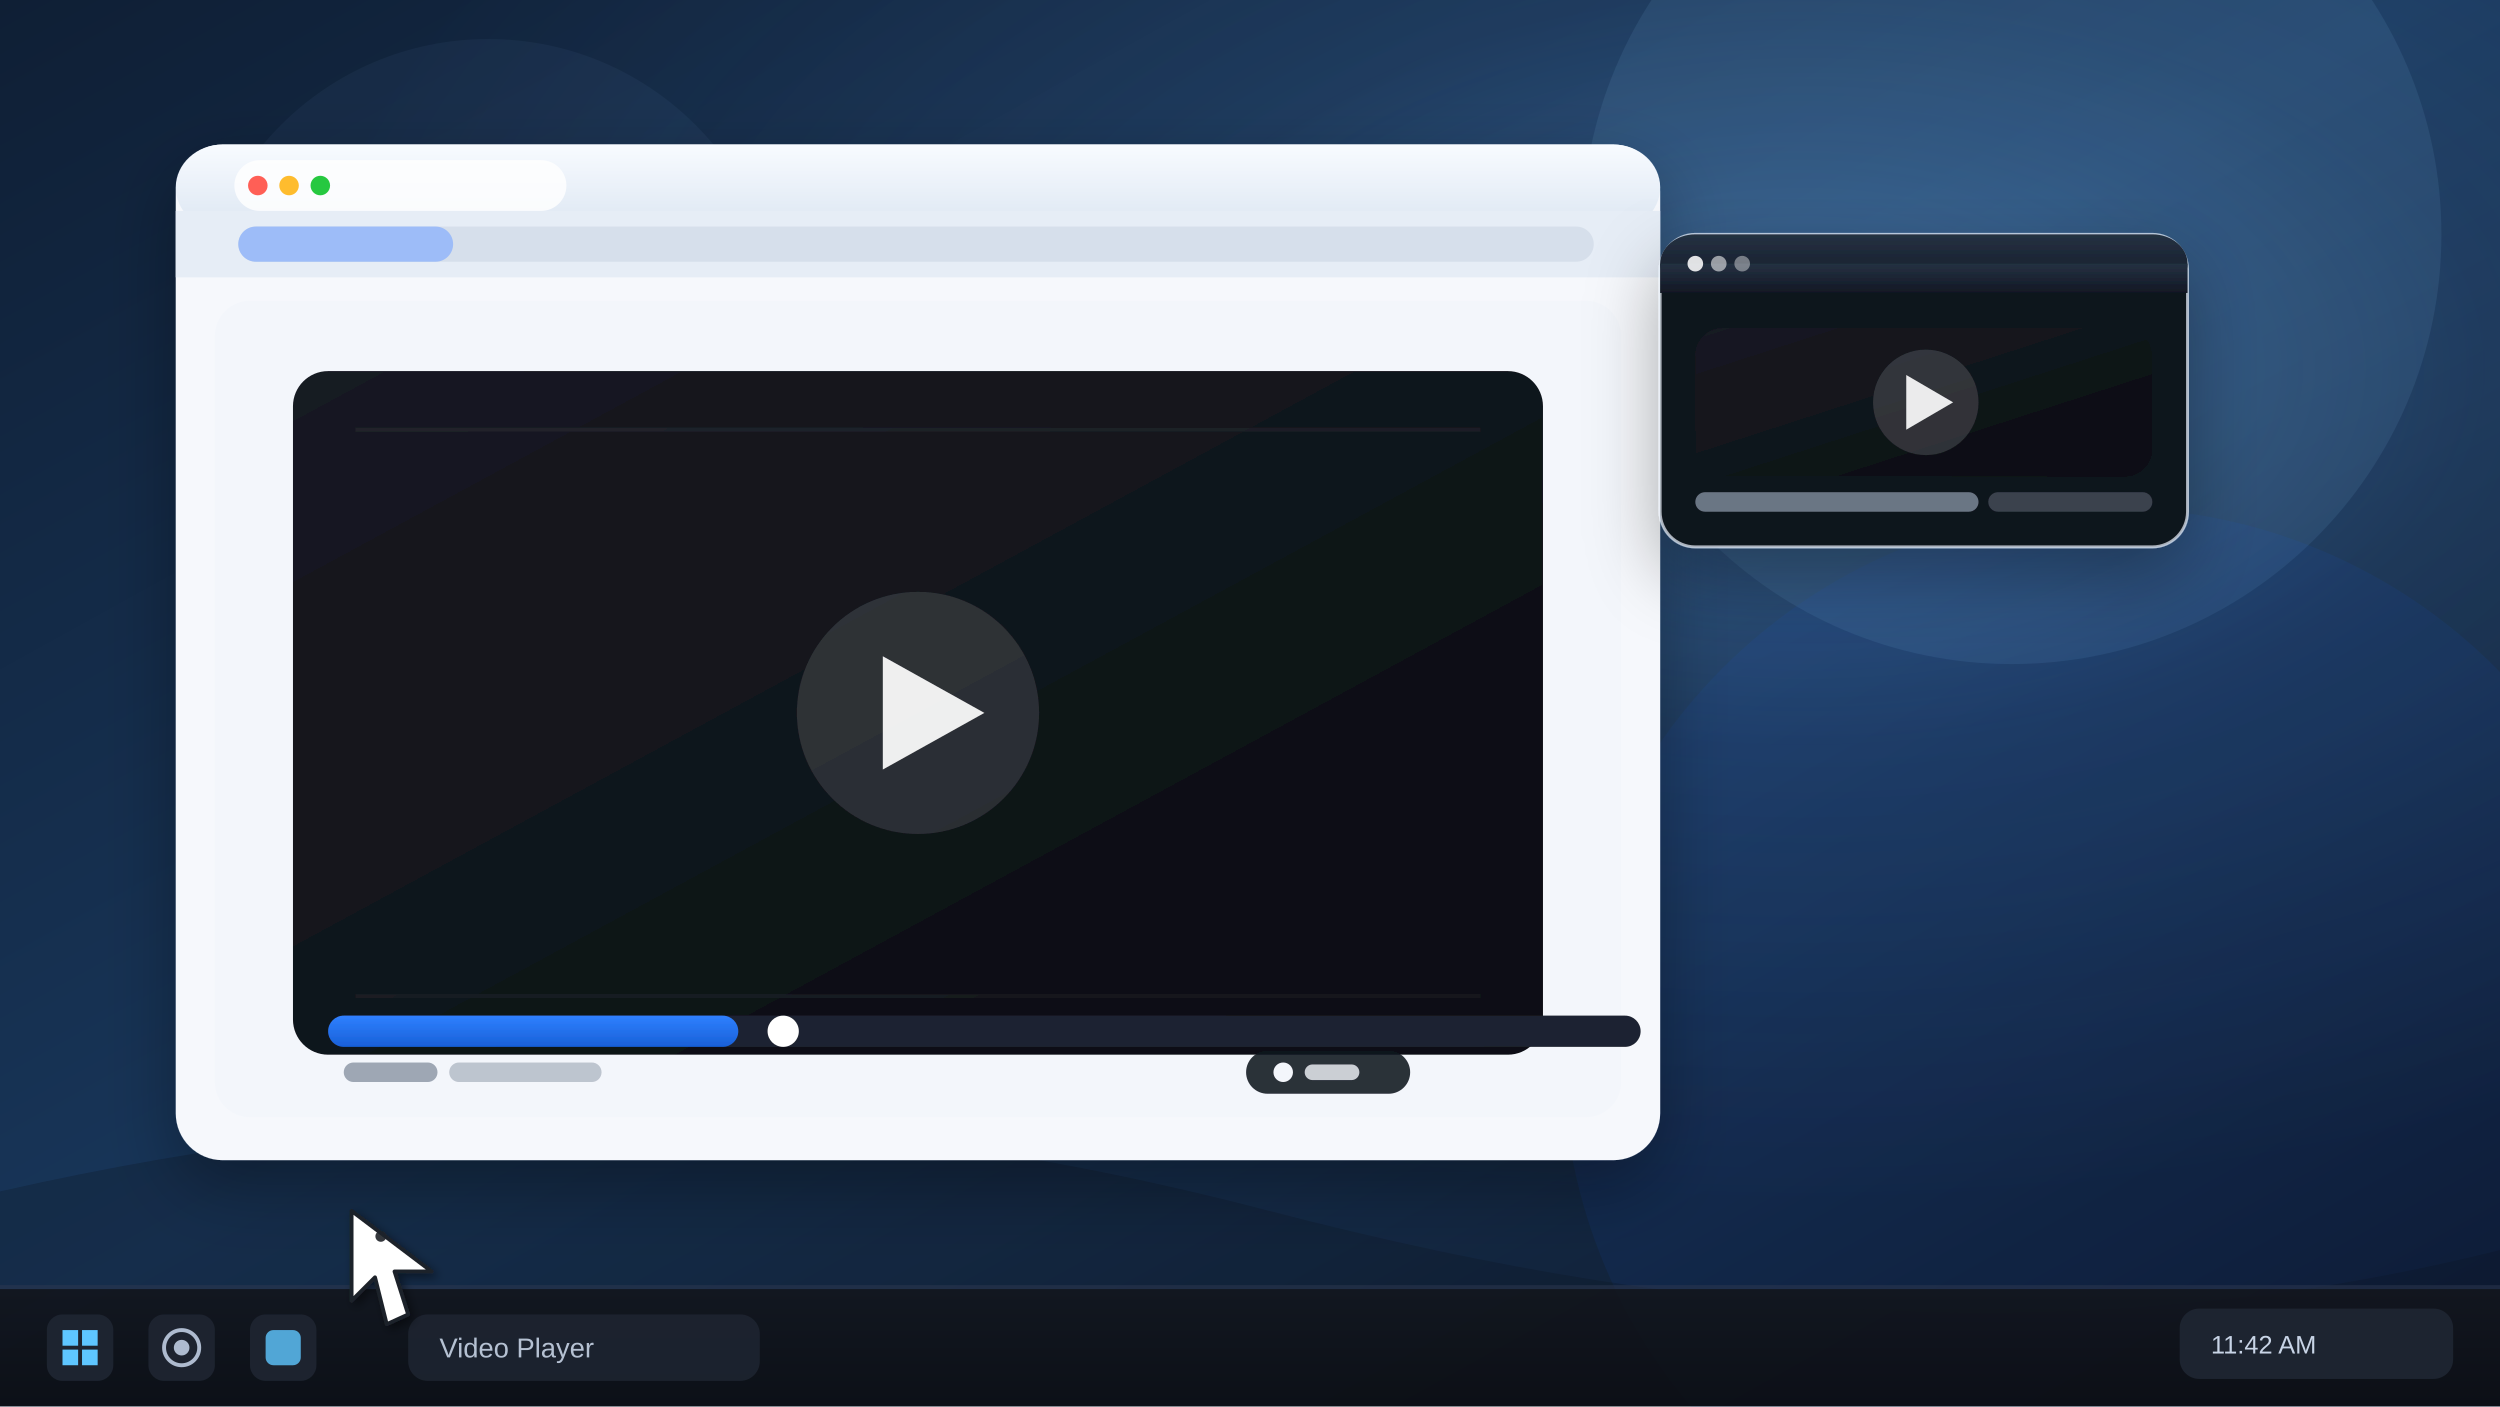
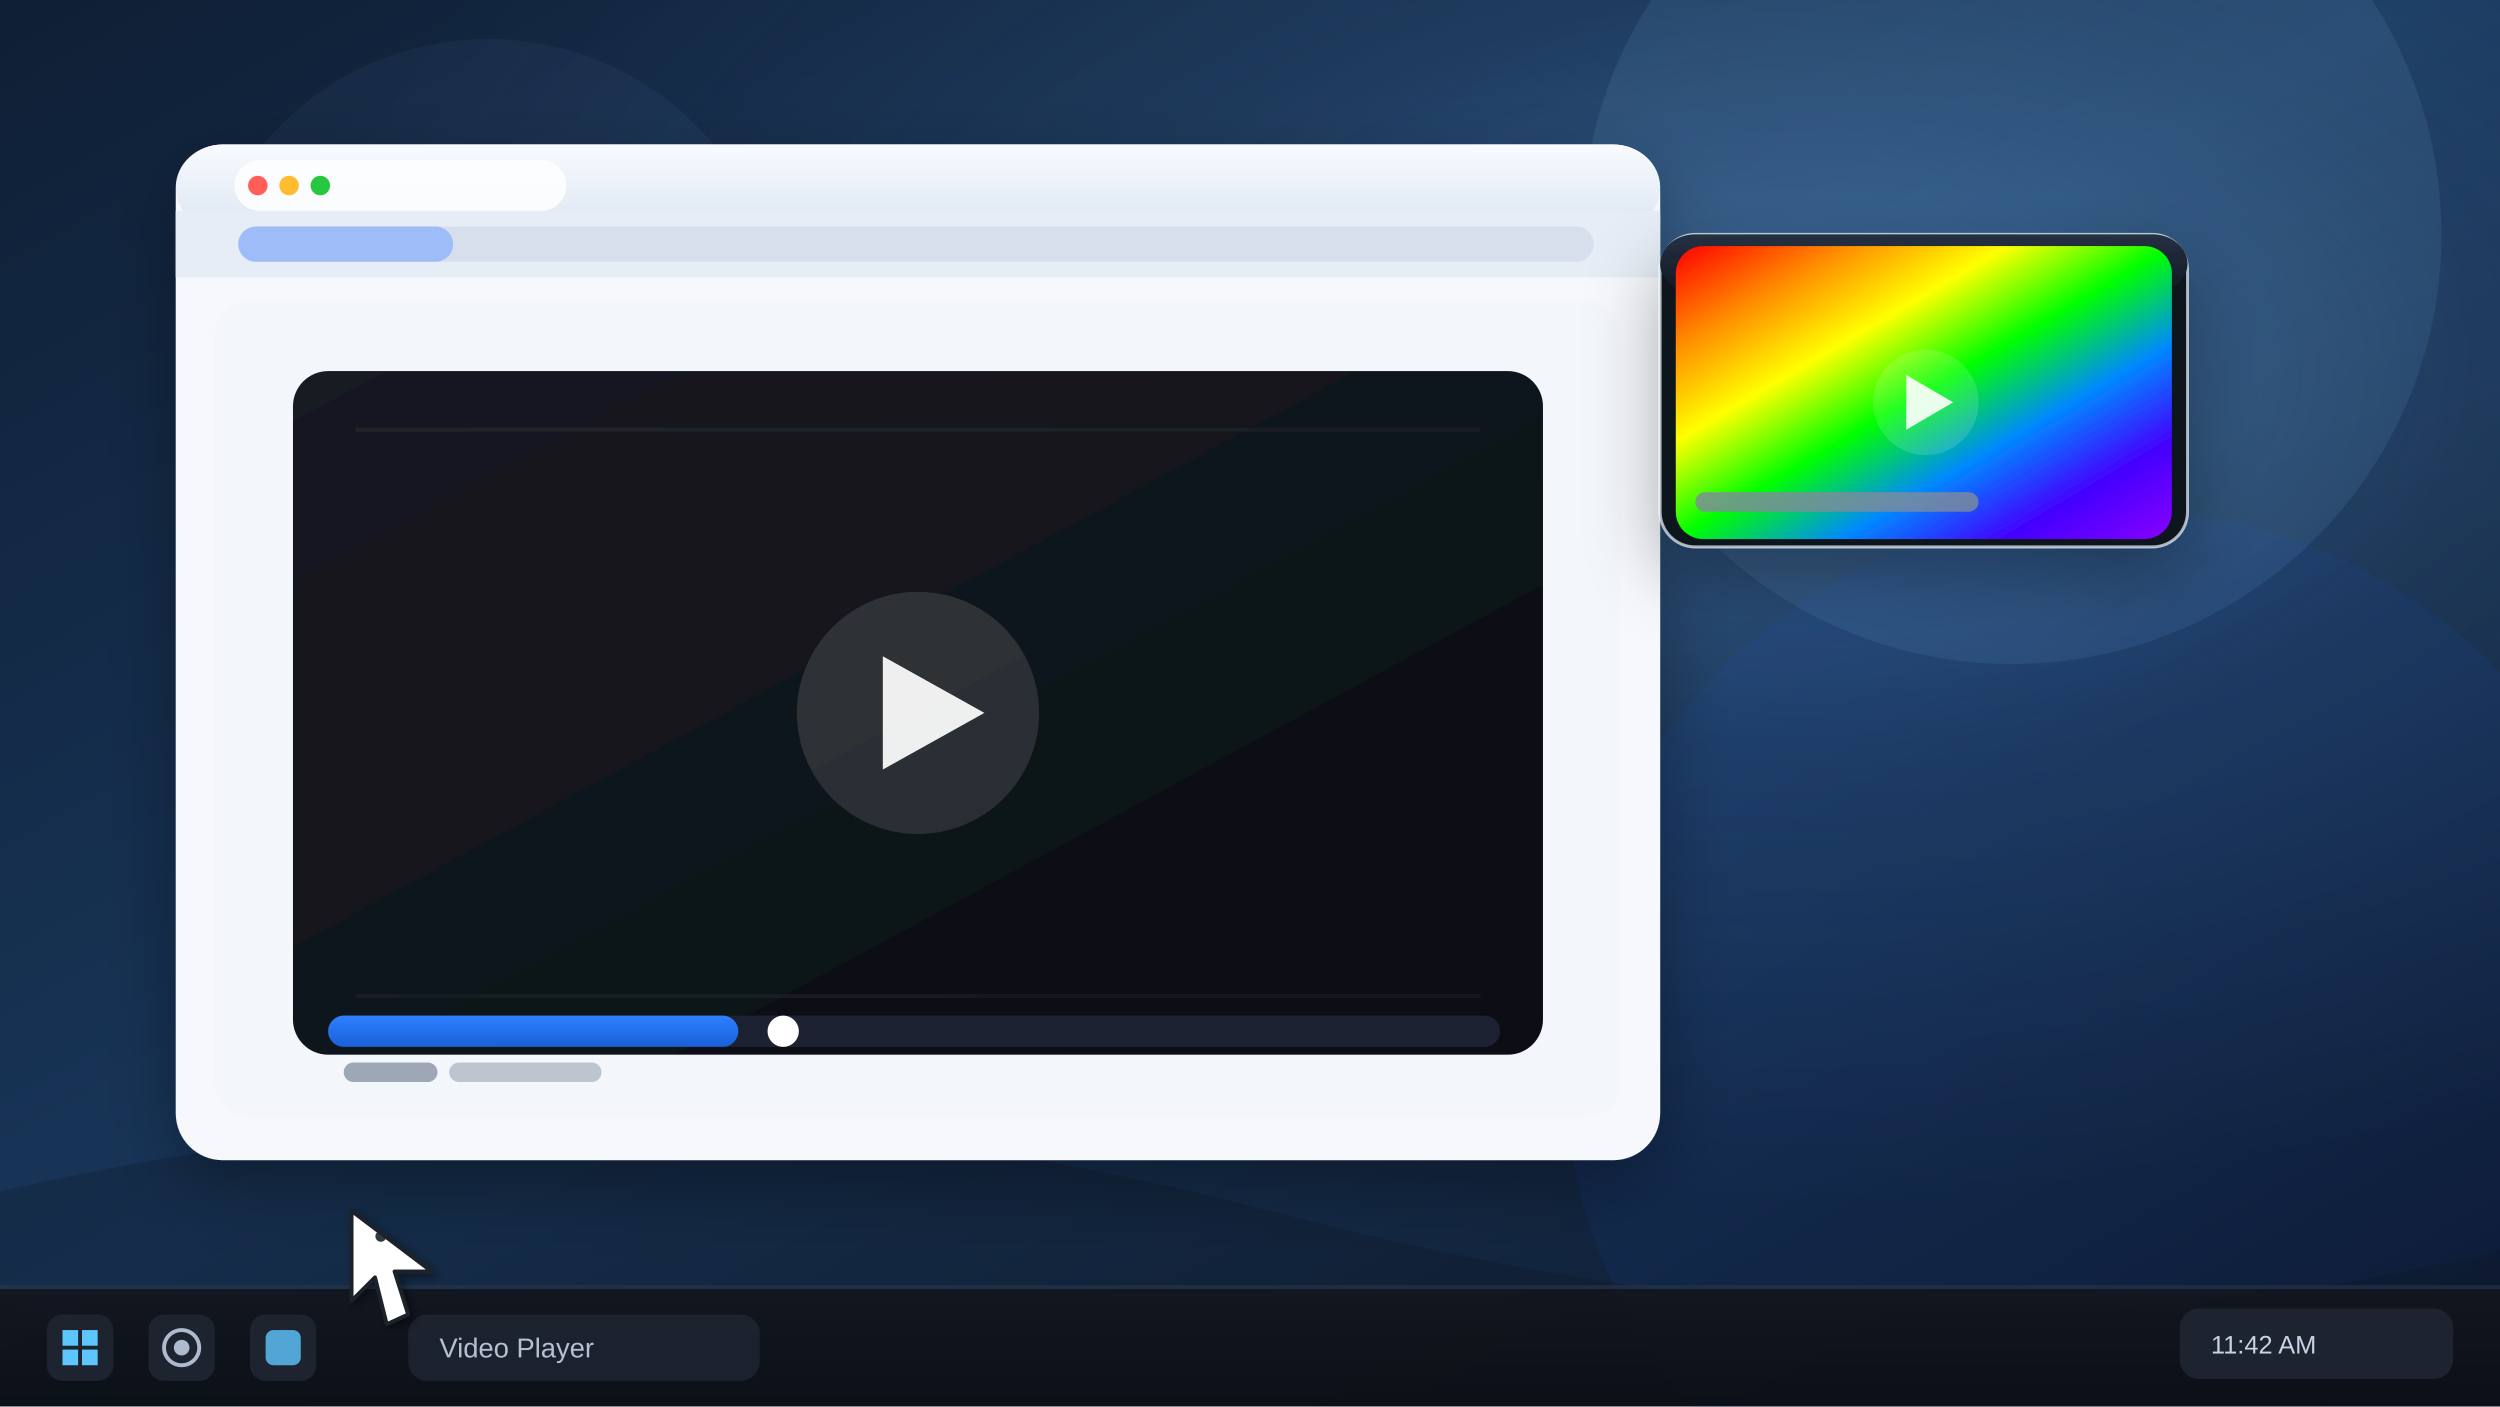
- <svg xmlns="http://www.w3.org/2000/svg" width="1280" height="720" viewBox="0 0 1280 720" role="img" aria-label="Windows desktop with a PiP window that jumps away from the cursor">
+ <svg xmlns="http://www.w3.org/2000/svg" width="1280" height="720" viewBox="0 0 1280 720">
  <defs>
    <linearGradient id="desktopBg" x1="0" y1="0" x2="1" y2="1">
      <stop offset="0%" stop-color="#0f1f35" />
      <stop offset="48%" stop-color="#18365a" />
      <stop offset="100%" stop-color="#0d1626" />
    </linearGradient>
    <radialGradient id="desktopGlow" cx="72%" cy="26%" r="60%">
      <stop offset="0%" stop-color="#77b8ff" stop-opacity=".32" />
      <stop offset="45%" stop-color="#77b8ff" stop-opacity=".10" />
      <stop offset="100%" stop-color="#77b8ff" stop-opacity="0" />
    </radialGradient>
    <linearGradient id="taskbarBg" x1="0" y1="0" x2="0" y2="1">
      <stop offset="0%" stop-color="#12161e" />
      <stop offset="100%" stop-color="#0c0f15" />
    </linearGradient>
    <linearGradient id="titleBarLight" x1="0" y1="0" x2="0" y2="1">
      <stop offset="0%" stop-color="#f8fbff" />
      <stop offset="100%" stop-color="#dce6f2" />
    </linearGradient>
    <linearGradient id="titleBarDark" x1="0" y1="0" x2="0" y2="1">
      <stop offset="0%" stop-color="#233041" />
      <stop offset="100%" stop-color="#151d2a" />
    </linearGradient>
    <linearGradient id="videoBg" x1="0" y1="0" x2="1" y2="1">
      <stop offset="0%" stop-color="#171a22" />
      <stop offset="100%" stop-color="#0a0d12" />
+     </linearGradient>
+     <linearGradient id="videoBg1" x1="0" y1="0" x2="1" y2="1">
+       <stop offset="0%" stop-color="#ff0000" />
+       <stop offset="16.67%" stop-color="#ff8800" />
+       <stop offset="33.33%" stop-color="#ffff00" />
+       <stop offset="50%" stop-color="#00ff00" />
+       <stop offset="66.67%" stop-color="#0088ff" />
+       <stop offset="83.33%" stop-color="#4400ff" />
+       <stop offset="100%" stop-color="#8800ff" />
    </linearGradient>
    <linearGradient id="playerStrip" x1="0" y1="0" x2="0" y2="1">
      <stop offset="0%" stop-color="#2f80ff" />
      <stop offset="100%" stop-color="#1860d8" />
    </linearGradient>
    <linearGradient id="pipBar" x1="0" y1="0" x2="0" y2="1">
      <stop offset="0%" stop-color="#253142" />
      <stop offset="100%" stop-color="#111824" />
    </linearGradient>
    <filter id="shadow" x="-20%" y="-20%" width="160%" height="160%">
      <feDropShadow dx="0" dy="14" stdDeviation="18" flood-color="#000000" flood-opacity=".32" />
    </filter>
    <filter id="cursorShadow" x="-40%" y="-40%" width="180%" height="180%">
      <feDropShadow dx="2" dy="2" stdDeviation="2.5" flood-color="#000000" flood-opacity=".45" />
    </filter>
  </defs>
  <rect width="1280" height="720" fill="url(#desktopBg)" />
  <rect width="1280" height="720" fill="url(#desktopGlow)" />
  <circle cx="1030" cy="120" r="220" fill="#8fd0ff" opacity=".09" />
  <circle cx="250" cy="170" r="150" fill="#9bc6ff" opacity=".05" />
  <circle cx="1080" cy="540" r="280" fill="#0a5cff" opacity=".07" />
  <path d="M0 610 C220 560, 420 560, 650 620 S1080 690, 1280 640 L1280 720 L0 720 Z" fill="#0a1220" opacity=".26" />
  <g id="browser-window" filter="url(#shadow)">
    <rect x="90" y="74" width="760" height="520" rx="24" fill="#f6f8fc" />
    <rect x="90" y="74" width="760" height="44" rx="24" fill="url(#titleBarLight)" />
    <rect x="90" y="108" width="760" height="34" fill="#e6edf6" />
    <rect x="120" y="82" width="170" height="26" rx="13" fill="#ffffff" opacity=".82" />
    <circle cx="132" cy="95" r="5" fill="#ff5f57" />
    <circle cx="148" cy="95" r="5" fill="#febc2e" />
    <circle cx="164" cy="95" r="5" fill="#28c840" />
    <rect x="122" y="116" width="694" height="18" rx="9" fill="#d6dfeb" />
    <rect x="122" y="116" width="110" height="18" rx="9" fill="#9dbcf8" />
    <rect x="110" y="154" width="720" height="418" rx="18" fill="#f3f6fb" />
    <rect x="150" y="190" width="640" height="350" rx="18" fill="url(#videoBg)" />
    <path d="M182 220 H758" stroke="#ffffff" stroke-opacity=".05" stroke-width="2" />
    <path d="M182 510 H758" stroke="#ffffff" stroke-opacity=".04" stroke-width="2" />
    <circle cx="470" cy="365" r="62" fill="#ffffff" opacity=".12" />
    <polygon points="452,336 452,394 504,365" fill="#ffffff" opacity=".92" />
-     <rect x="168" y="520" width="672" height="16" rx="8" fill="#1f2430" />
+     <rect x="168" y="520" width="600" height="16" rx="8" fill="#1f2430" />
    <rect x="168" y="520" width="210" height="16" rx="8" fill="url(#playerStrip)" />
    <circle cx="401" cy="528" r="8" fill="#ffffff" />
    <rect x="176" y="544" width="48" height="10" rx="5" fill="#8893a3" opacity=".8" />
    <rect x="230" y="544" width="78" height="10" rx="5" fill="#8893a3" opacity=".5" />
-     <rect x="638" y="538" width="84" height="22" rx="11" fill="#10151f" opacity=".88" />
    <circle cx="657" cy="549" r="5" fill="#f3f6fb" />
    <rect x="668" y="545" width="28" height="8" rx="4" fill="#f3f6fb" opacity=".8" />
  </g>
  <g id="pip-window" transform="translate(850 120)" filter="url(#shadow)">
-     <animateTransform attributeName="transform" type="translate" dur="8s" repeatCount="indefinite" values="170,150; 170,150; 850,120; 850,120; 400,300; 400,300; 700,450; 700,450; 170,150" keyTimes="0; 0.24; 0.25; 0.49; 0.50; 0.74; 0.75; 0.99; 1" />
+     <animateTransform attributeName="transform" type="translate" dur="6s" repeatCount="indefinite" values="170,150; 170,150; 850,120; 850,120; 400,300; 400,300; 700,450; 700,450; 700,450; 700,450; 700,450" keyTimes="0; 0.14; 0.15; 0.30; 0.31; 0.45; 0.46; 0.60; 0.61; 0.84; 1">
+   </animateTransform>
+     <animate attributeName="opacity" dur="6s" repeatCount="indefinite" values="1;1;1;1;1;1;1;1;1;0.1;1" keyTimes="0; 0.14; 0.15; 0.30; 0.31; 0.45; 0.46; 0.60; 0.61; 0.84; 1">
+   </animate>
    <rect x="0" y="0" width="270" height="160" rx="18" fill="#10161e" stroke="#ecf3fb" stroke-opacity=".7" stroke-width="1.5" />
    <rect x="0" y="0" width="270" height="30" rx="18" fill="url(#pipBar)" />
-     <rect x="0" y="15" width="270" height="15" fill="url(#pipBar)" />
-     <circle cx="18" cy="15" r="4" fill="#ffffff" opacity=".86" />
-     <circle cx="30" cy="15" r="4" fill="#ffffff" opacity=".55" />
-     <circle cx="42" cy="15" r="4" fill="#ffffff" opacity=".4" />
-     <rect x="18" y="48" width="234" height="76" rx="14" fill="url(#videoBg)" />
+     <rect x="8" y="6" width="254" height="150" rx="14" fill="url(#videoBg1)" />
    <circle cx="136" cy="86" r="27" fill="#ffffff" opacity=".14" />
    <polygon points="126,72 126,100 150,86" fill="#ffffff" opacity=".9" />
    <rect x="18" y="132" width="145" height="10" rx="5" fill="#7f8b9b" opacity=".82" />
-     <rect x="168" y="132" width="84" height="10" rx="5" fill="#7f8b9b" opacity=".38" />
    <rect x="17" y="42" width="236" height="110" rx="16" fill="none" stroke="#7fd1ff" stroke-width="3" opacity="0">
-       <animate attributeName="opacity" dur="1s" repeatCount="indefinite" values="0;0;1;0;1;0;1" keyTimes="0;0.31;0.33;0.64;0.66;0.98;1" />
+       
    </rect>
  </g>
  <g id="taskbar">
    <rect x="0" y="660" width="1280" height="60" fill="url(#taskbarBg)" opacity=".95" />
    <rect x="0" y="658" width="1280" height="2" fill="#2e3850" opacity=".5" />
    <g transform="translate(24 673)">
      <rect x="0" y="0" width="34" height="34" rx="8" fill="#1d2430" />
      <rect x="8" y="8" width="8" height="8" fill="#5ec6ff" />
      <rect x="18" y="8" width="8" height="8" fill="#5ec6ff" />
      <rect x="8" y="18" width="8" height="8" fill="#5ec6ff" />
      <rect x="18" y="18" width="8" height="8" fill="#5ec6ff" />
    </g>
    <g transform="translate(76 673)" opacity=".95">
      <rect x="0" y="0" width="34" height="34" rx="8" fill="#1d2430" />
      <circle cx="17" cy="17" r="9" fill="none" stroke="#b6c3d8" stroke-width="2" />
      <circle cx="17" cy="17" r="4" fill="#b6c3d8" />
    </g>
    <g transform="translate(128 673)" opacity=".95">
      <rect x="0" y="0" width="34" height="34" rx="8" fill="#1d2430" />
      <rect x="8" y="8" width="18" height="18" rx="4" fill="#5ec6ff" opacity=".85" />
    </g>
    <g transform="translate(209 673)" opacity=".9">
      <rect x="0" y="0" width="180" height="34" rx="10" fill="#1d2430" />
      <text x="16" y="22" fill="#c8d4e6" font-size="14" font-family="Segoe UI, Arial, sans-serif">Video Player</text>
    </g>
    <g transform="translate(1116 670)">
      <rect x="0" y="0" width="140" height="36" rx="10" fill="#1d2430" />
      <text x="16" y="23" fill="#c8d4e6" font-size="13" font-family="Segoe UI, Arial, sans-serif">11:42 AM</text>
    </g>
  </g>
  <g id="cursor" transform="translate(180 620)" filter="url(#cursorShadow)">
-     <animateTransform attributeName="transform" type="translate" dur="8s" fill="freeze" repeatCount="indefinite" values="180,620; 300,200; 300,200;  850,250; 850,250; 500,300; 500,300; 700,450; 700,450" keyTimes="0; 0.24; 0.25; 0.49; 0.50; 0.74; 0.75; 0.99; 1" />
+     <animateTransform attributeName="transform" type="translate" dur="6s" fill="freeze" repeatCount="indefinite" values="180,620; 300,200; 300,200; 850,250; 850,250; 500,300; 500,300; 750,500; 750,500;750,500;750,500" keyTimes="0; 0.14; 0.15; 0.30; 0.31; 0.45; 0.46; 0.60; 0.61; 0.84; 1">
+   </animateTransform>
    <polygon points="0,0 0,46 12,34 18,58 29,53 22,31 41,31" fill="#ffffff" stroke="#1f2329" stroke-width="2" stroke-linejoin="round" />
    <circle cx="15" cy="13" r="2.8" fill="#1f2329" opacity=".9" />
  </g>
+   <text x="550" y="450" font-family="Arial" font-size="48" fill="white" opacity="0">
+   ALT
+   <animate attributeName="opacity" dur="6s" repeatCount="indefinite" values="0;0;0;0;0;0;1;1;0;0;0" keyTimes="0; 0.14; 0.15; 0.30; 0.31; 0.51; 0.52; 0.60; 0.61; 0.84; 1">
+   </animate>
+   </text>
+   <text x="550" y="450" font-family="Arial" font-size="48" fill="white" opacity="0">
+   SCROLL
+   <animate attributeName="opacity" dur="6s" repeatCount="indefinite" values="0;0;0;0;0;0;0;0;1;1;1" keyTimes="0; 0.14; 0.15; 0.30; 0.31; 0.45; 0.46; 0.60; 0.61; 0.84; 1">
+   </animate>
+   </text>
</svg>
